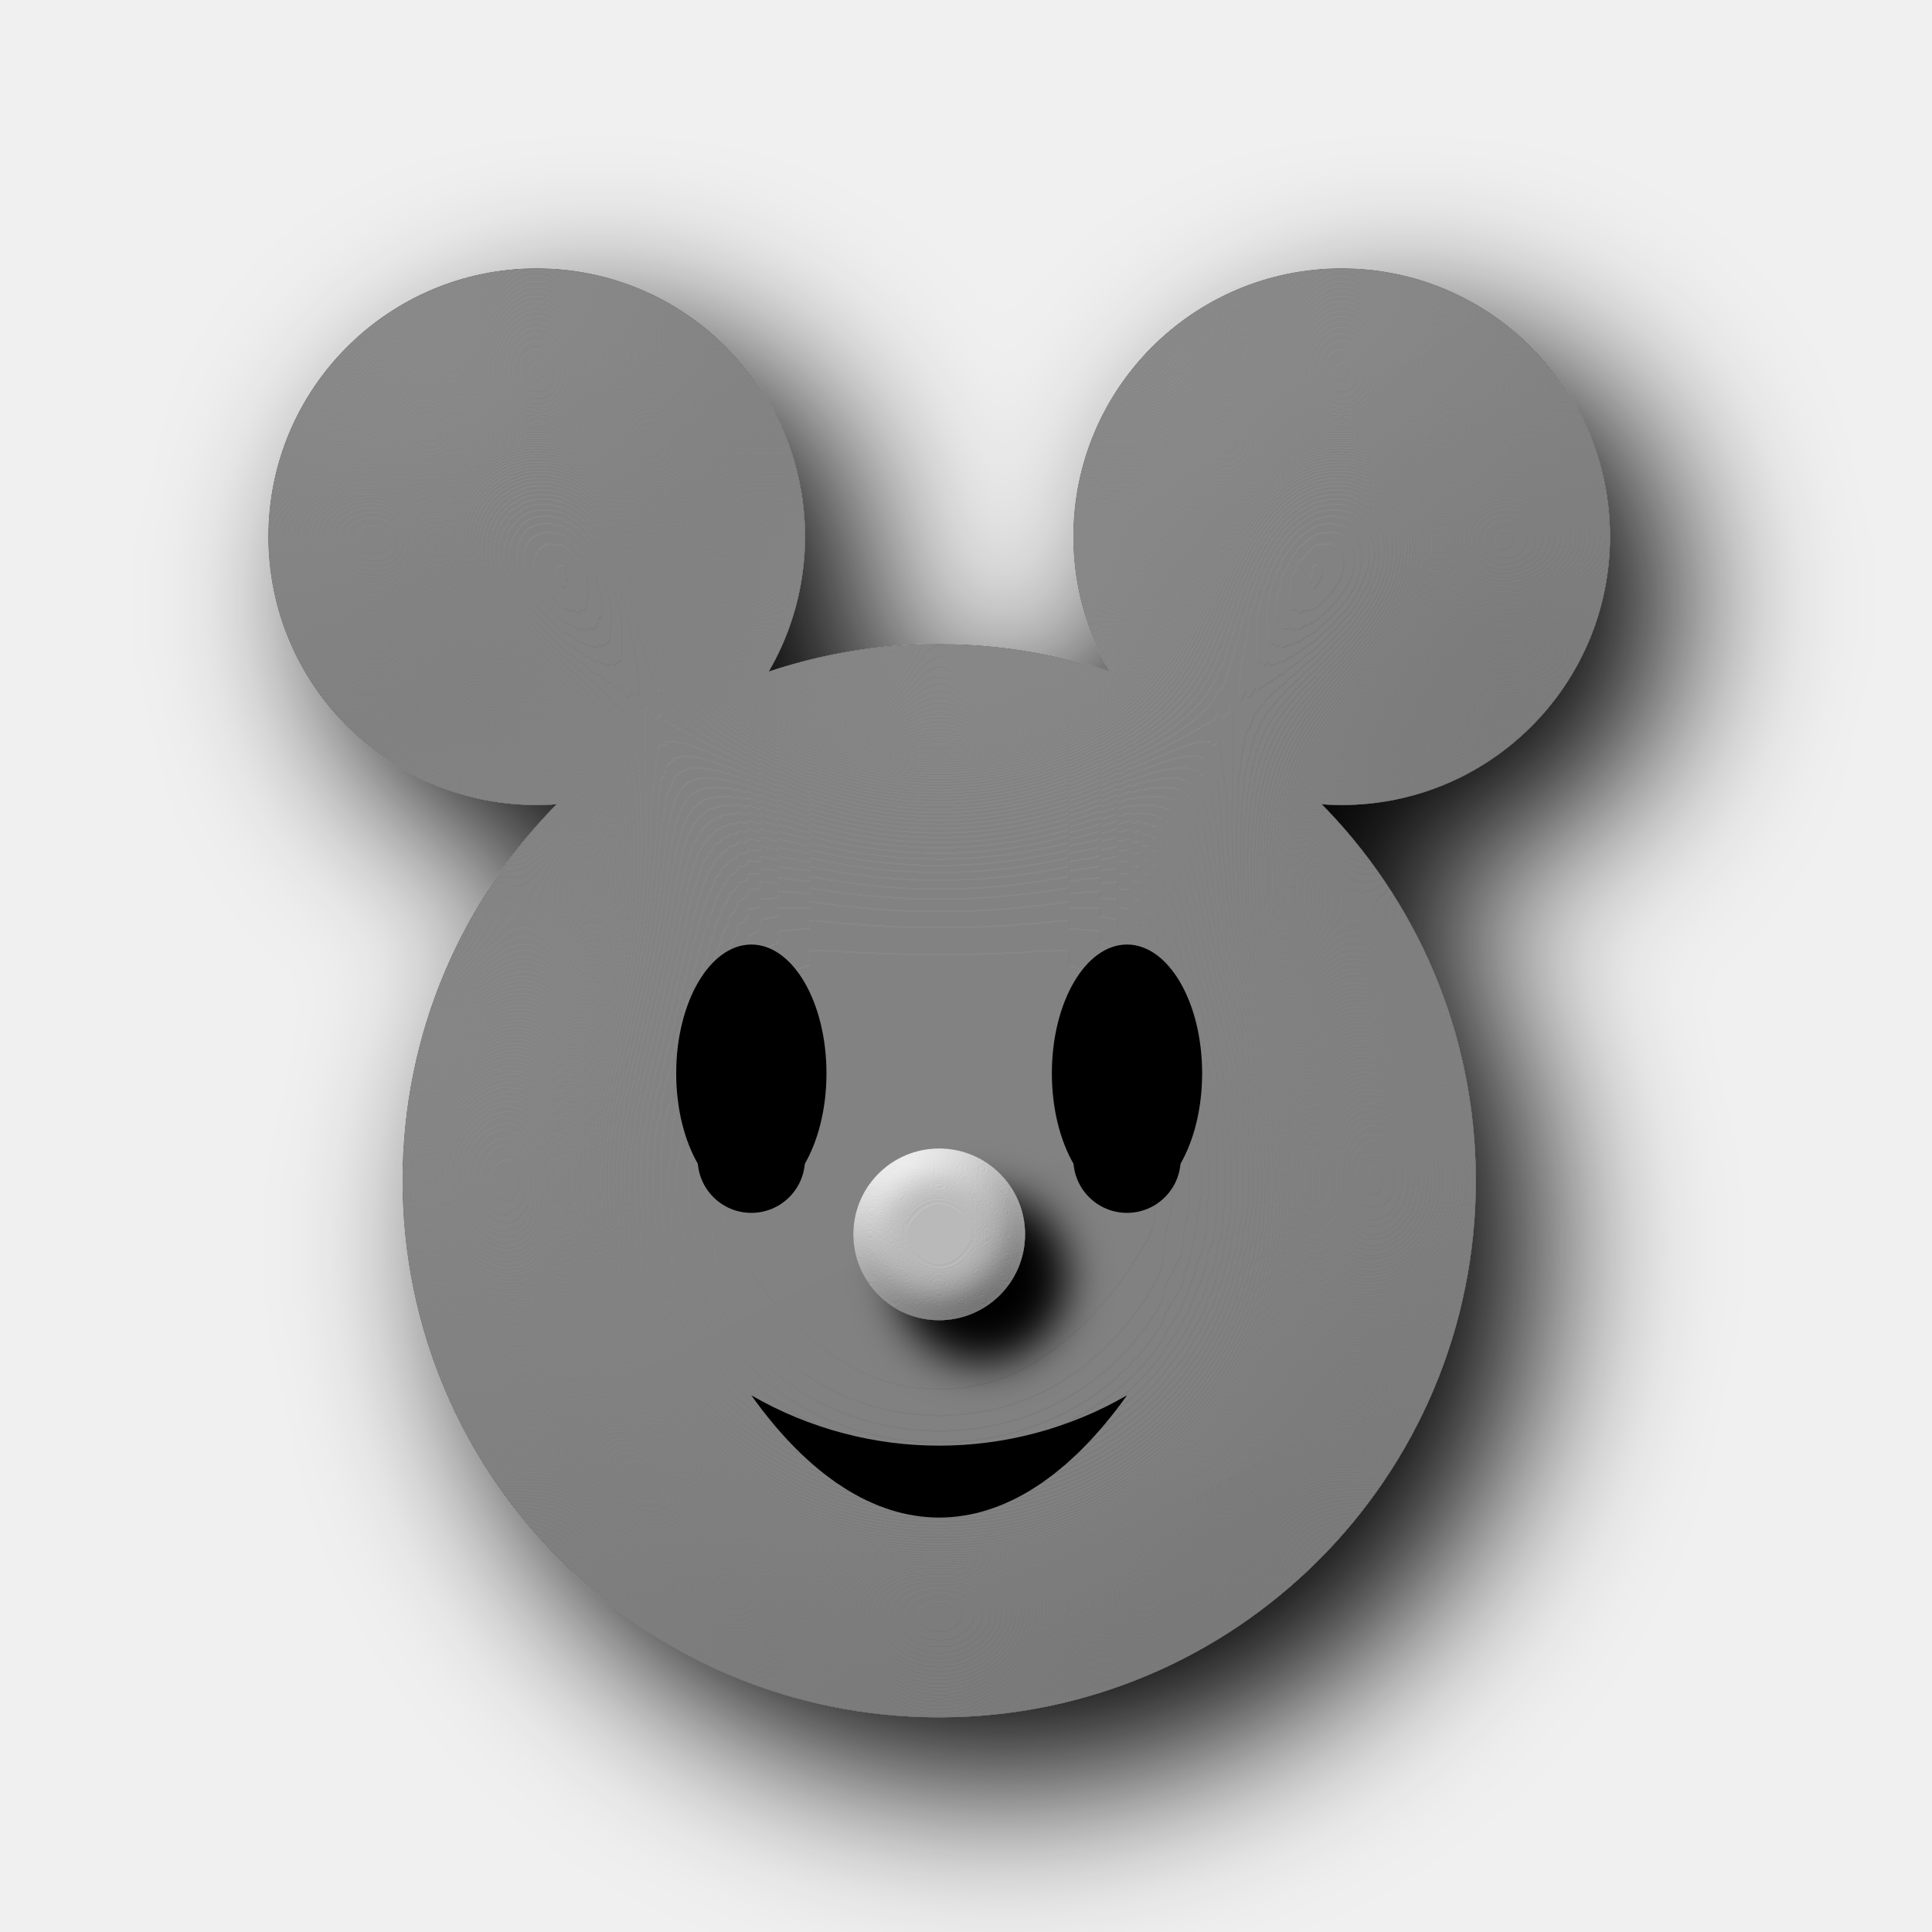
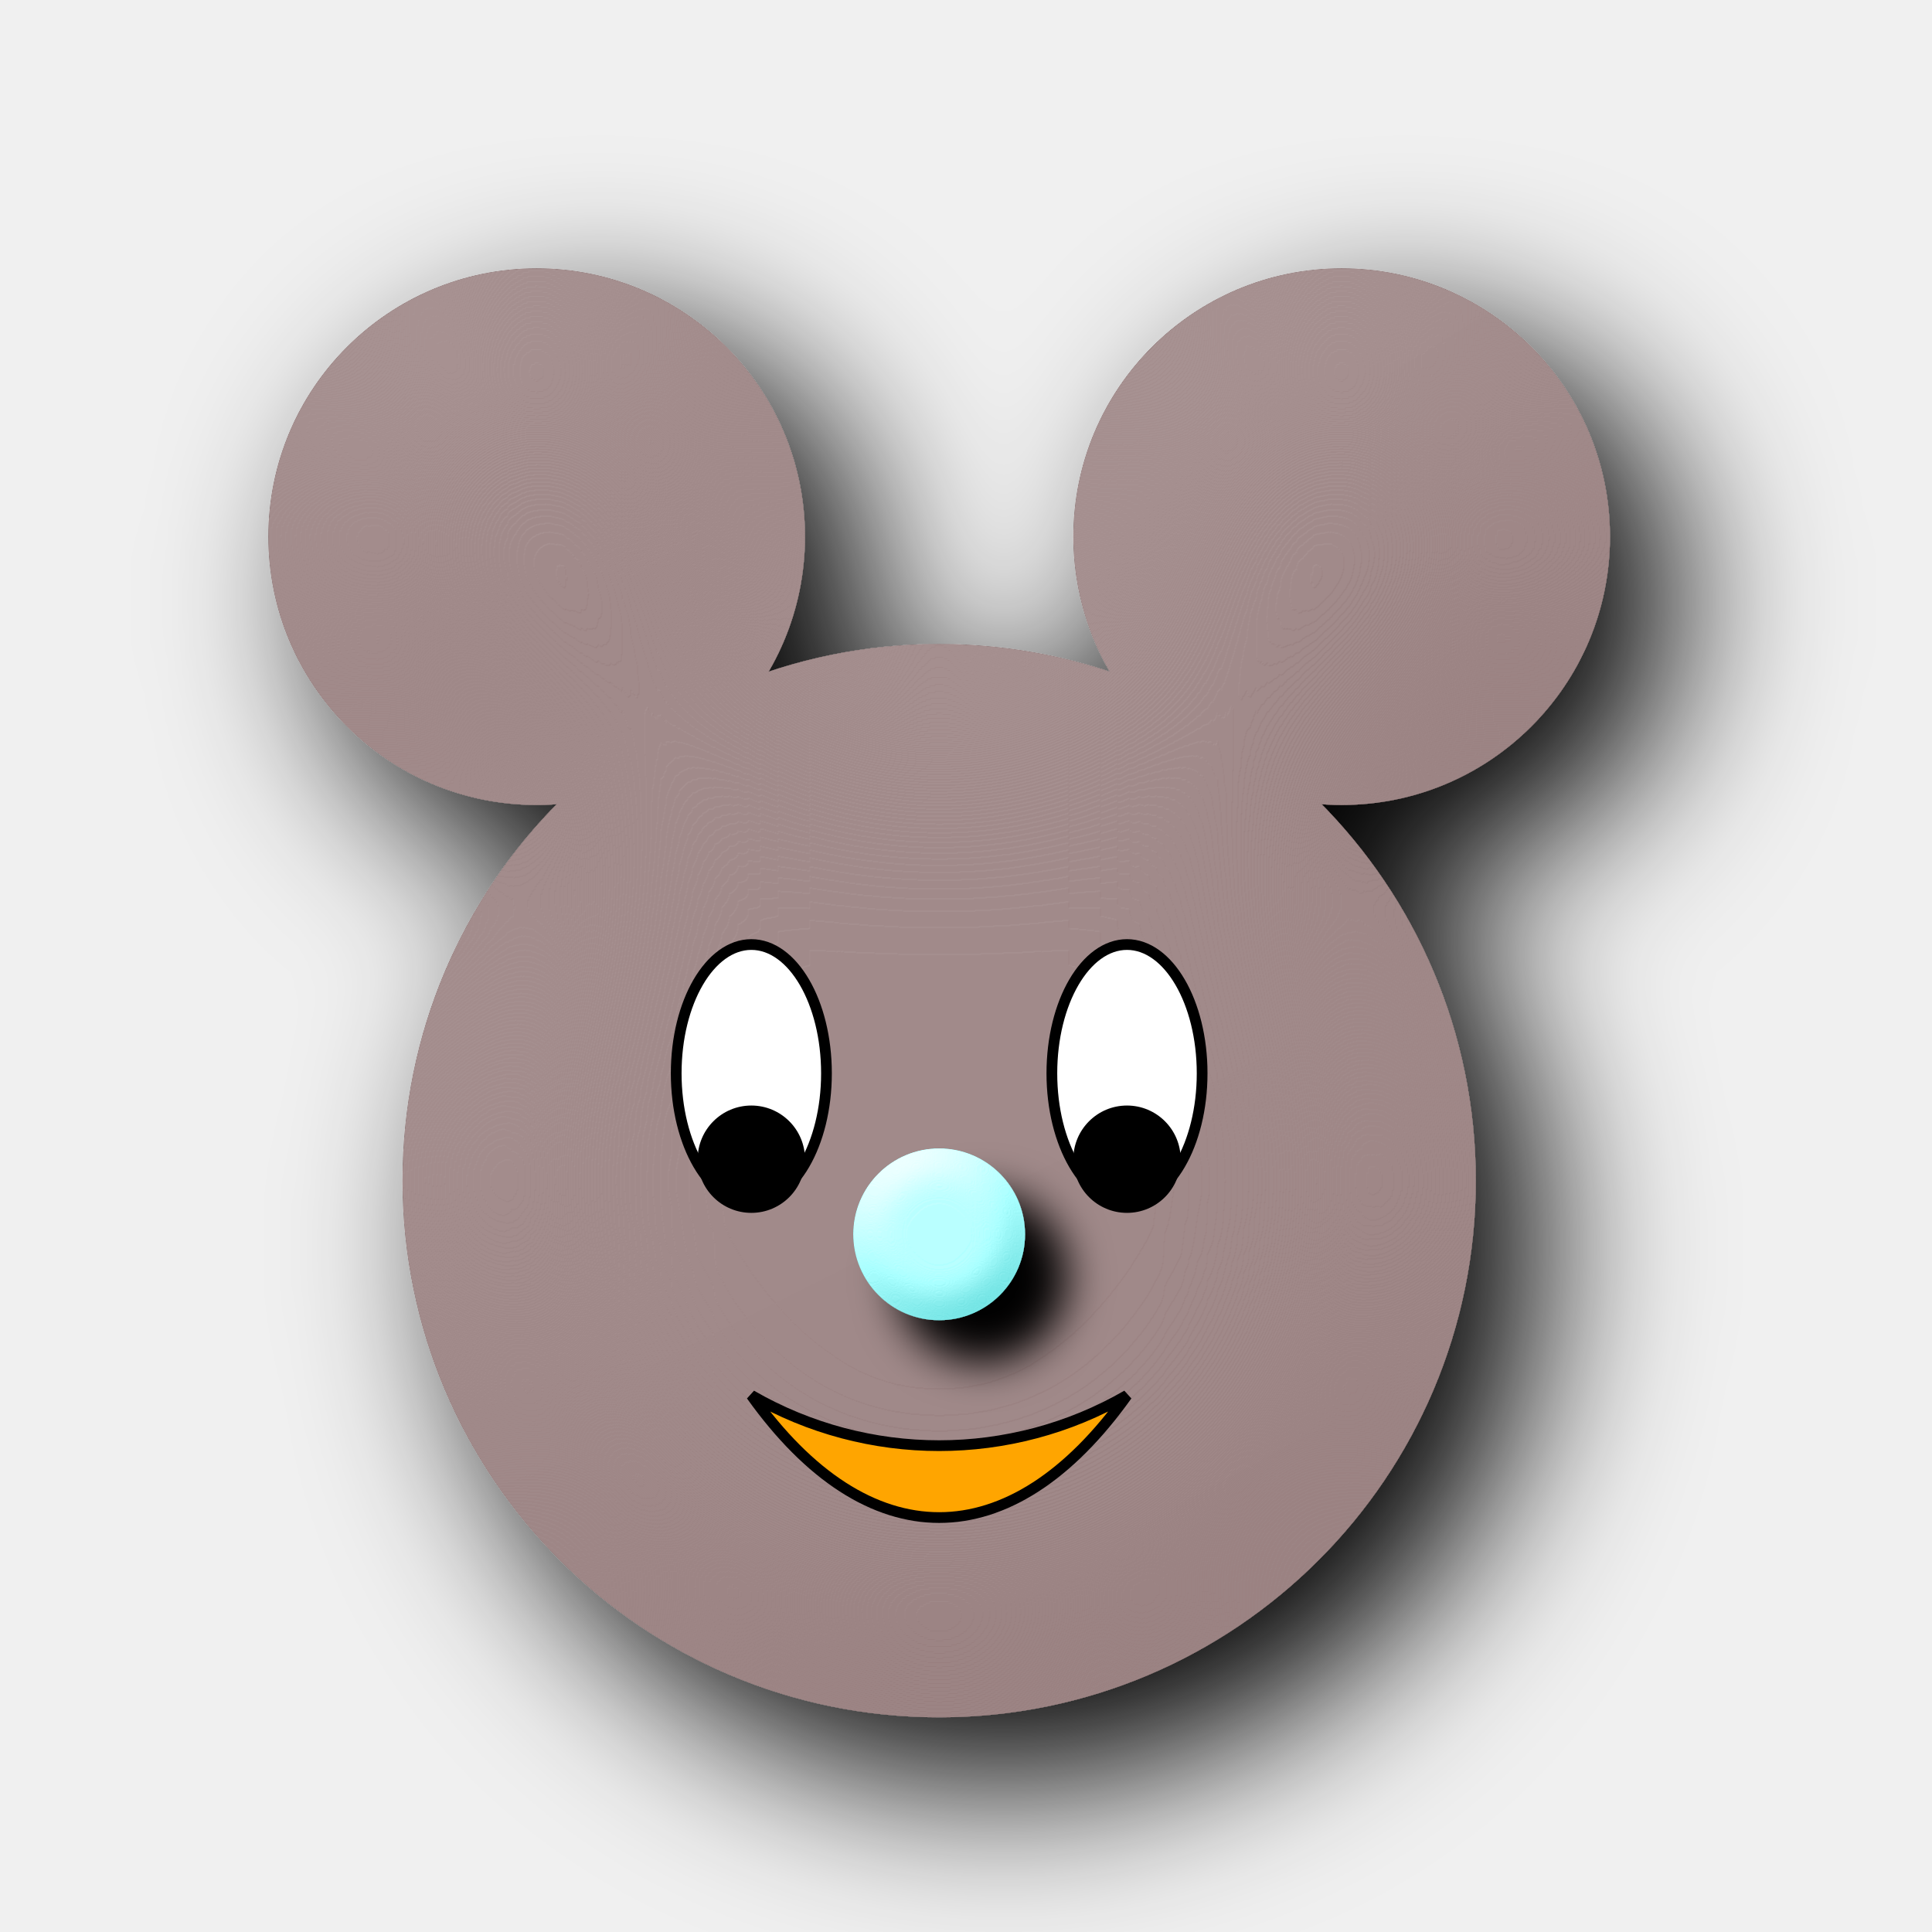
<svg xmlns="http://www.w3.org/2000/svg" viewBox="0 0 180 180">
  <defs>
+     <style>
+ #face {
+ 	fill: #663333;
+ }
+ 
+ #eyes ellipse {
+ 	fill: white;
+ 	stroke: black;
+ }
+ 
+ #eyes circle {
+ 	fill: black;
+ }
+ 
+ #smile {
+ 	fill: orange;
+ 	stroke: black;
+ }
+ 
+ #nose {
+ 	fill: #00CCCC
+ }
+    </style>
    <filter id="noseFilter" filterUnits="userSpaceOnUse" x="0" y="0" width="180" height="180">
      <feGaussianBlur in="SourceAlpha" stdDeviation="2" result="blur" />
      <feOffset in="blur" dx="4" dy="4" result="offsetBlur" />
      <feSpecularLighting in="blur" surfaceScale="5" specularConstant=".95" specularExponent="20" lighting-color="#ffffff" result="specOut">
        <fePointLight x="-5000" y="-10000" z="20000" />
      </feSpecularLighting>
      <feComposite in="specOut" in2="SourceAlpha" operator="in" result="specOut" />
      <feComposite in="SourceGraphic" in2="specOut" operator="arithmetic" k1="0" k2="1" k3="1" k4="0" result="litPaint" />
      <feMerge>
        <feMergeNode in="offsetBlur" />
        <feMergeNode in="litPaint" />
      </feMerge>
    </filter>
    <filter id="faceFilter" filterUnits="userSpaceOnUse" x="0" y="0" width="180" height="180">
      <feGaussianBlur in="SourceAlpha" stdDeviation="8" result="shadow" />
      <feOffset in="shadow" dx="6" dy="6" result="offsetBlur" />
      <feGaussianBlur in="SourceAlpha" stdDeviation="12" result="blur" />
      <feSpecularLighting in="blur" surfaceScale="5" specularConstant=".65" specularExponent="20" lighting-color="#aaaaaa" result="specOut">
        <fePointLight x="-5000" y="-10000" z="20000" />
      </feSpecularLighting>
      <feComposite in="specOut" in2="SourceAlpha" operator="in" result="specOut" />
      <feComposite in="SourceGraphic" in2="specOut" operator="arithmetic" k1="0" k2="1" k3="1" k4="0" result="litPaint" />
      <feMerge>
        <feMergeNode in="offsetBlur" />
        <feMergeNode in="litPaint" />
      </feMerge>
    </filter>
  </defs>
  <g id="face" filter="url(#faceFilter)">
    <circle cx="50" cy="50" r="25" />
    <circle cx="125" cy="50" r="25" />
    <circle cx="87.5" cy="110" r="50" />
  </g>
  <g id="eyes">
    <ellipse cx="70" cy="100" rx="7" ry="12" />
    <ellipse cx="105" cy="100" rx="7" ry="12" />
    <circle cx="70" cy="108" r="5" />
    <circle cx="105" cy="108" r="5" />
  </g>
  <path id="smile" transform="translate(0,5)" d="M70,125 A35,35 0 0,0 105,125 A35,85 0 0,1 70,125 z" />
  <g id="nose" filter="url(#noseFilter)">
    <circle cx="87.5" cy="115" r="8" />
  </g>
</svg>
